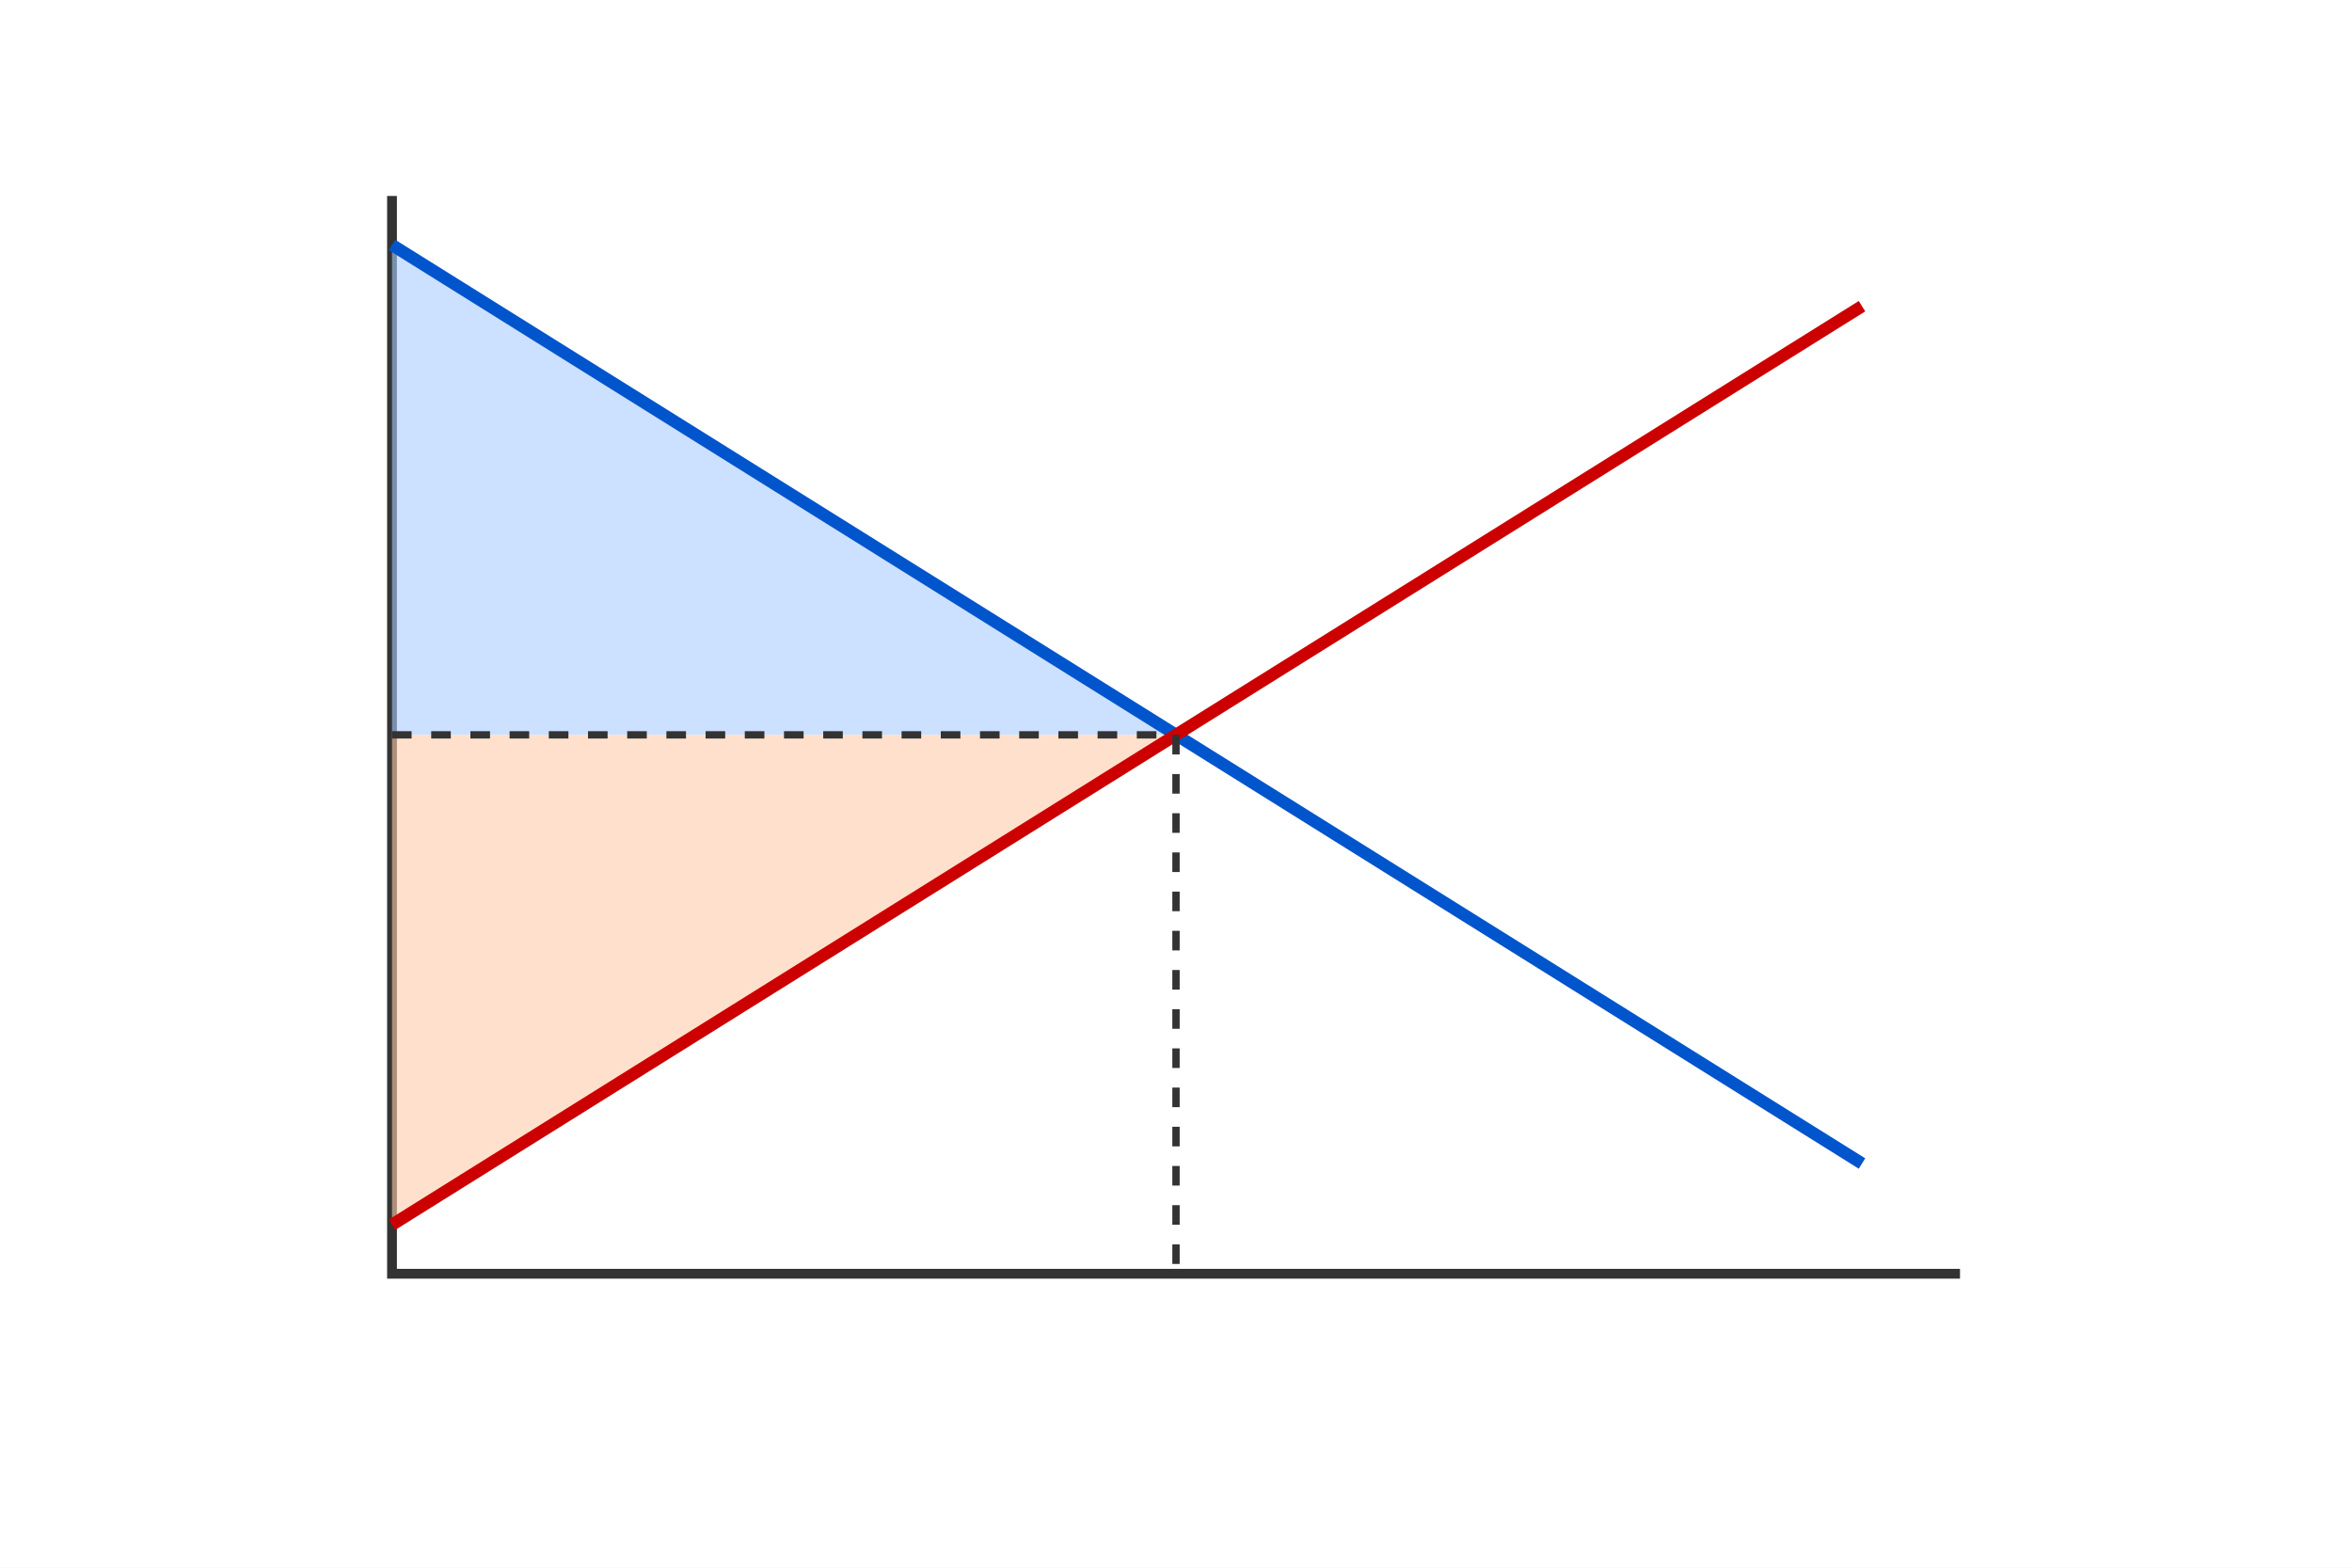
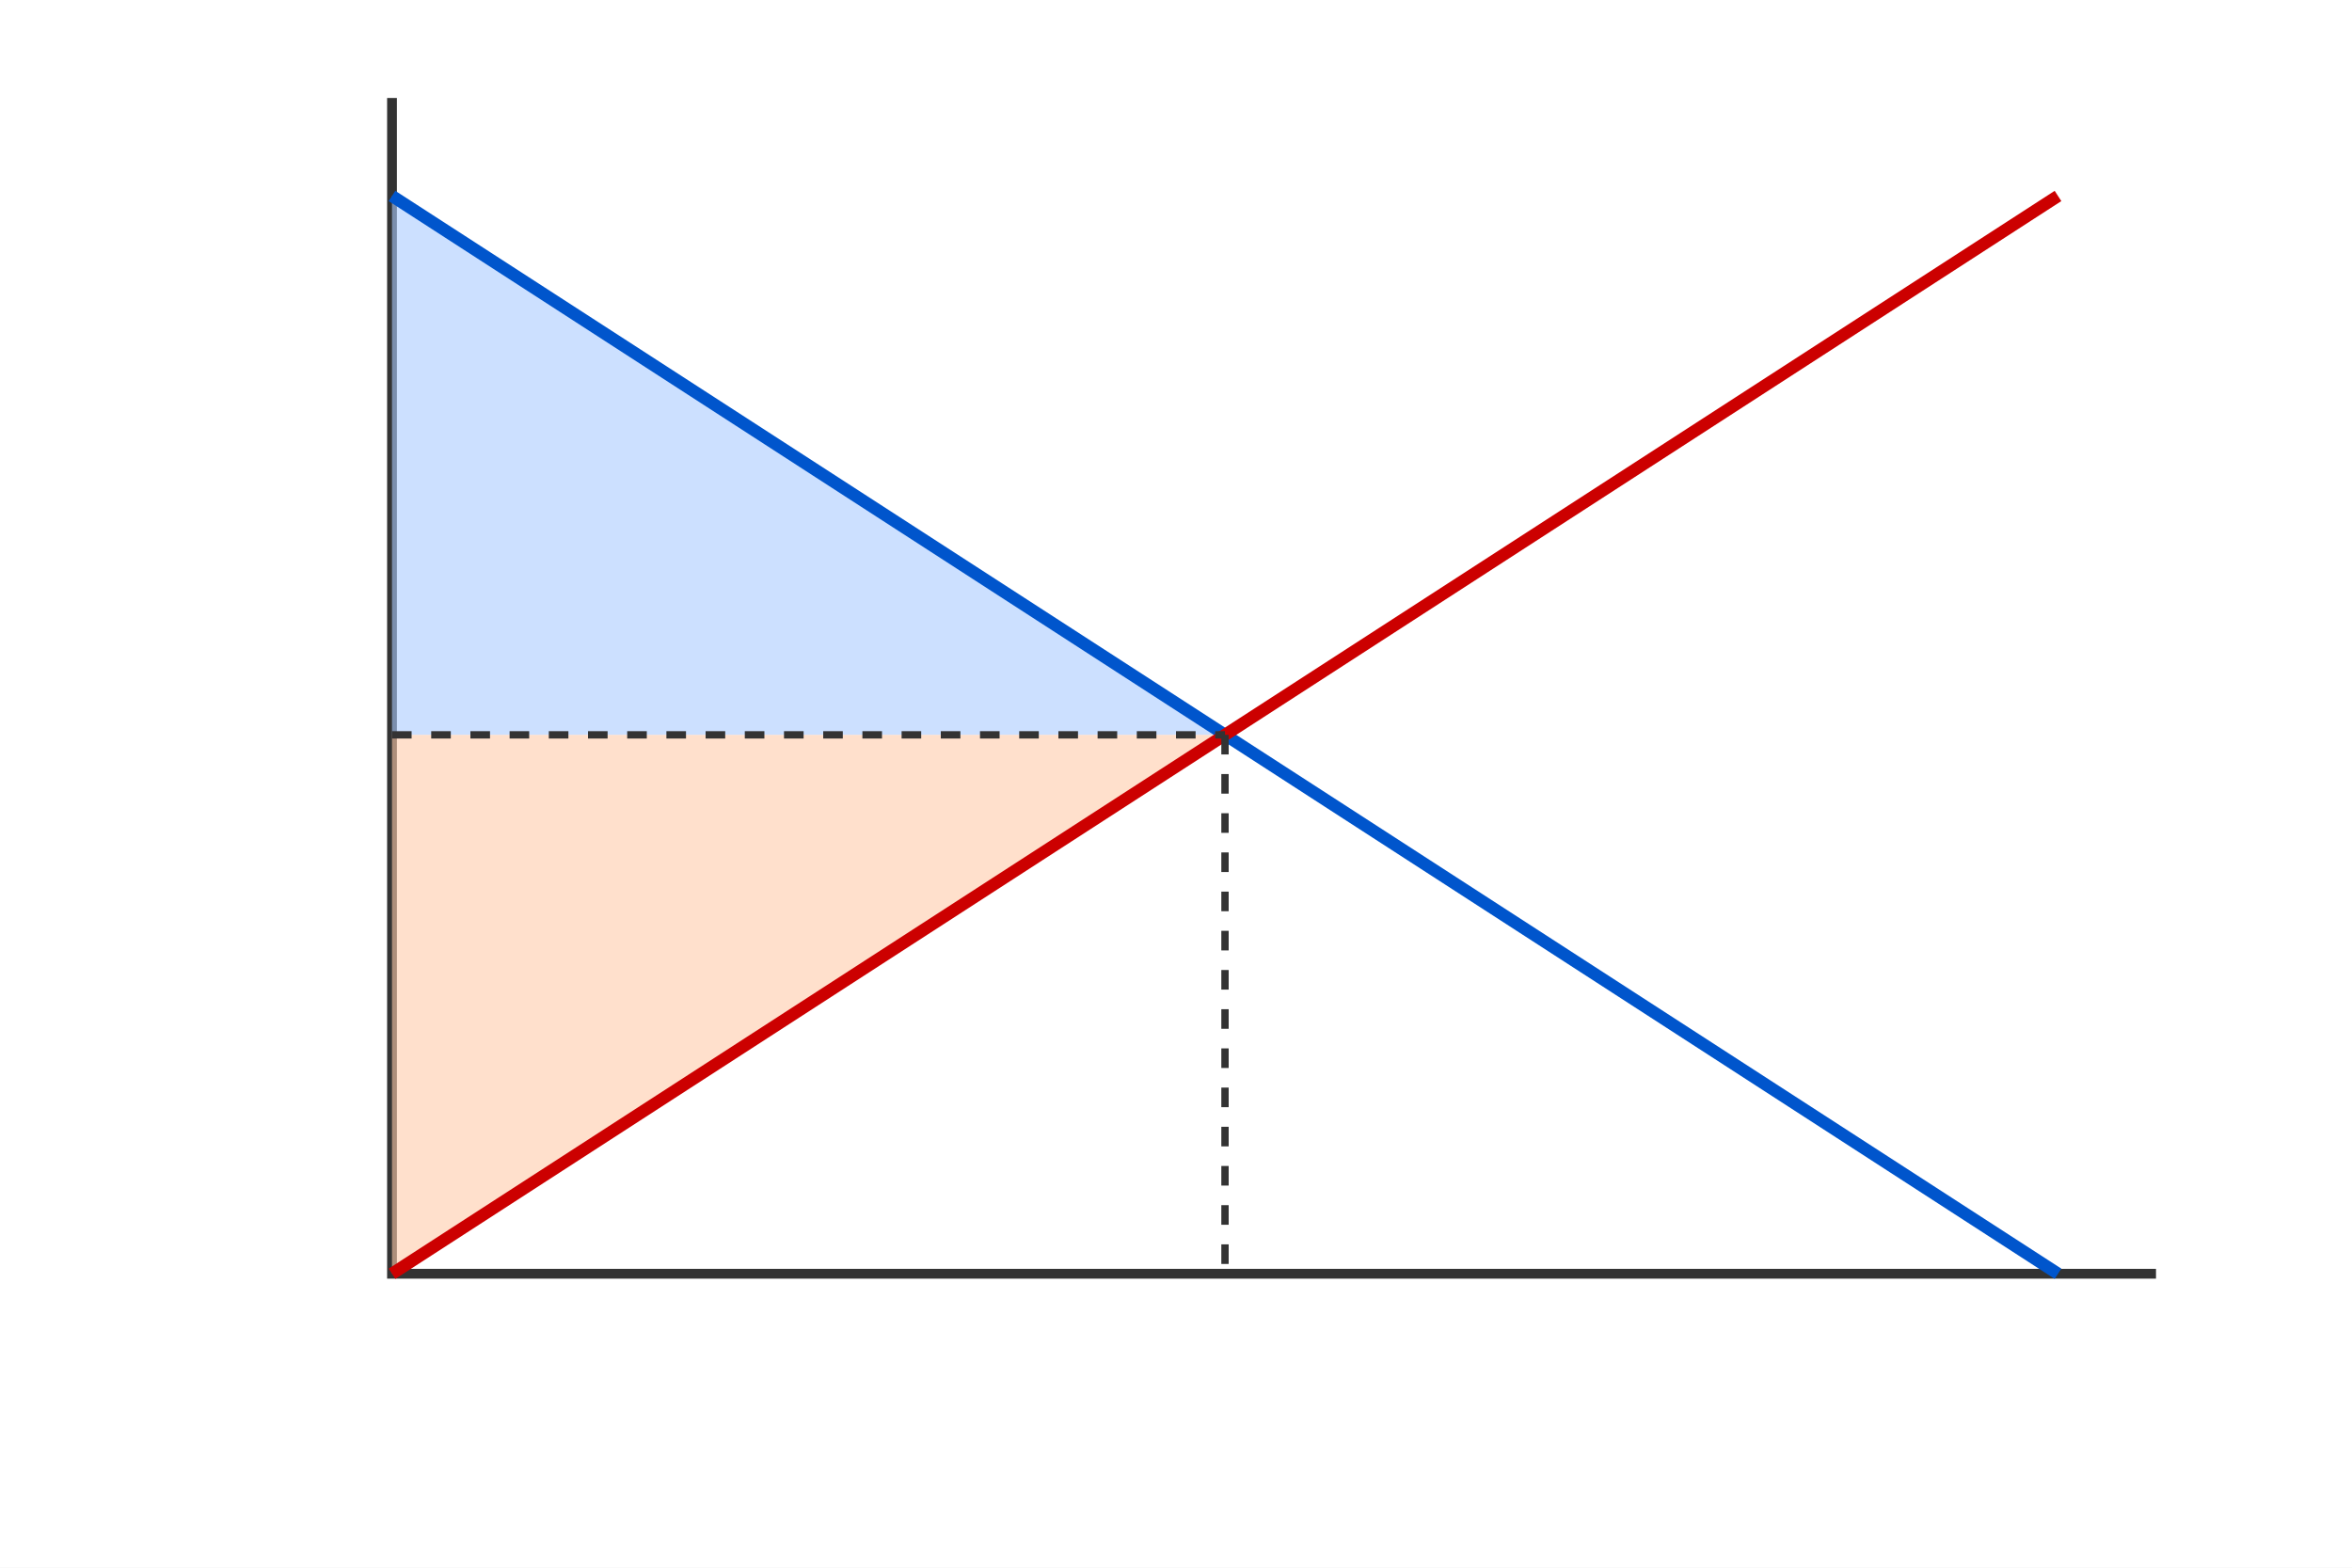
<svg xmlns="http://www.w3.org/2000/svg" viewBox="0 0 480 320">
  <rect width="480" height="320" fill="white" />
-   <polyline points="80,40 80,260 400,260" fill="none" stroke="#333" stroke-width="2" />
-   <polygon points="80,150 240,150 80,50" fill="#aaccff" opacity="0.6" />
-   <polygon points="80,150 240,150 80,250" fill="#ffccaa" opacity="0.6" />
-   <line x1="80" y1="50" x2="380" y2="237.5" stroke="#0055cc" stroke-width="2.5" />
-   <line x1="80" y1="250" x2="380" y2="62.5" stroke="#cc0000" stroke-width="2.5" />
-   <line x1="80" y1="150" x2="240" y2="150" stroke="#333" stroke-width="1.5" stroke-dasharray="4,4" />
-   <line x1="240" y1="150" x2="240" y2="260" stroke="#333" stroke-width="1.5" stroke-dasharray="4,4" />
+   <polyline points="80,20 80,260 440,260" fill="none" stroke="#333" stroke-width="2" />
+   <polygon points="80,150 250,150 80,40" fill="#aaccff" opacity="0.6" />
+   <polygon points="80,150 250,150 80,260" fill="#ffccaa" opacity="0.6" />
+   <line x1="80" y1="40" x2="420" y2="260" stroke="#0055cc" stroke-width="2.5" />
+   <line x1="80" y1="260" x2="420" y2="40" stroke="#cc0000" stroke-width="2.5" />
+   <line x1="80" y1="150" x2="250" y2="150" stroke="#333" stroke-width="1.5" stroke-dasharray="4,4" />
+   <line x1="250" y1="150" x2="250" y2="260" stroke="#333" stroke-width="1.5" stroke-dasharray="4,4" />
</svg>
